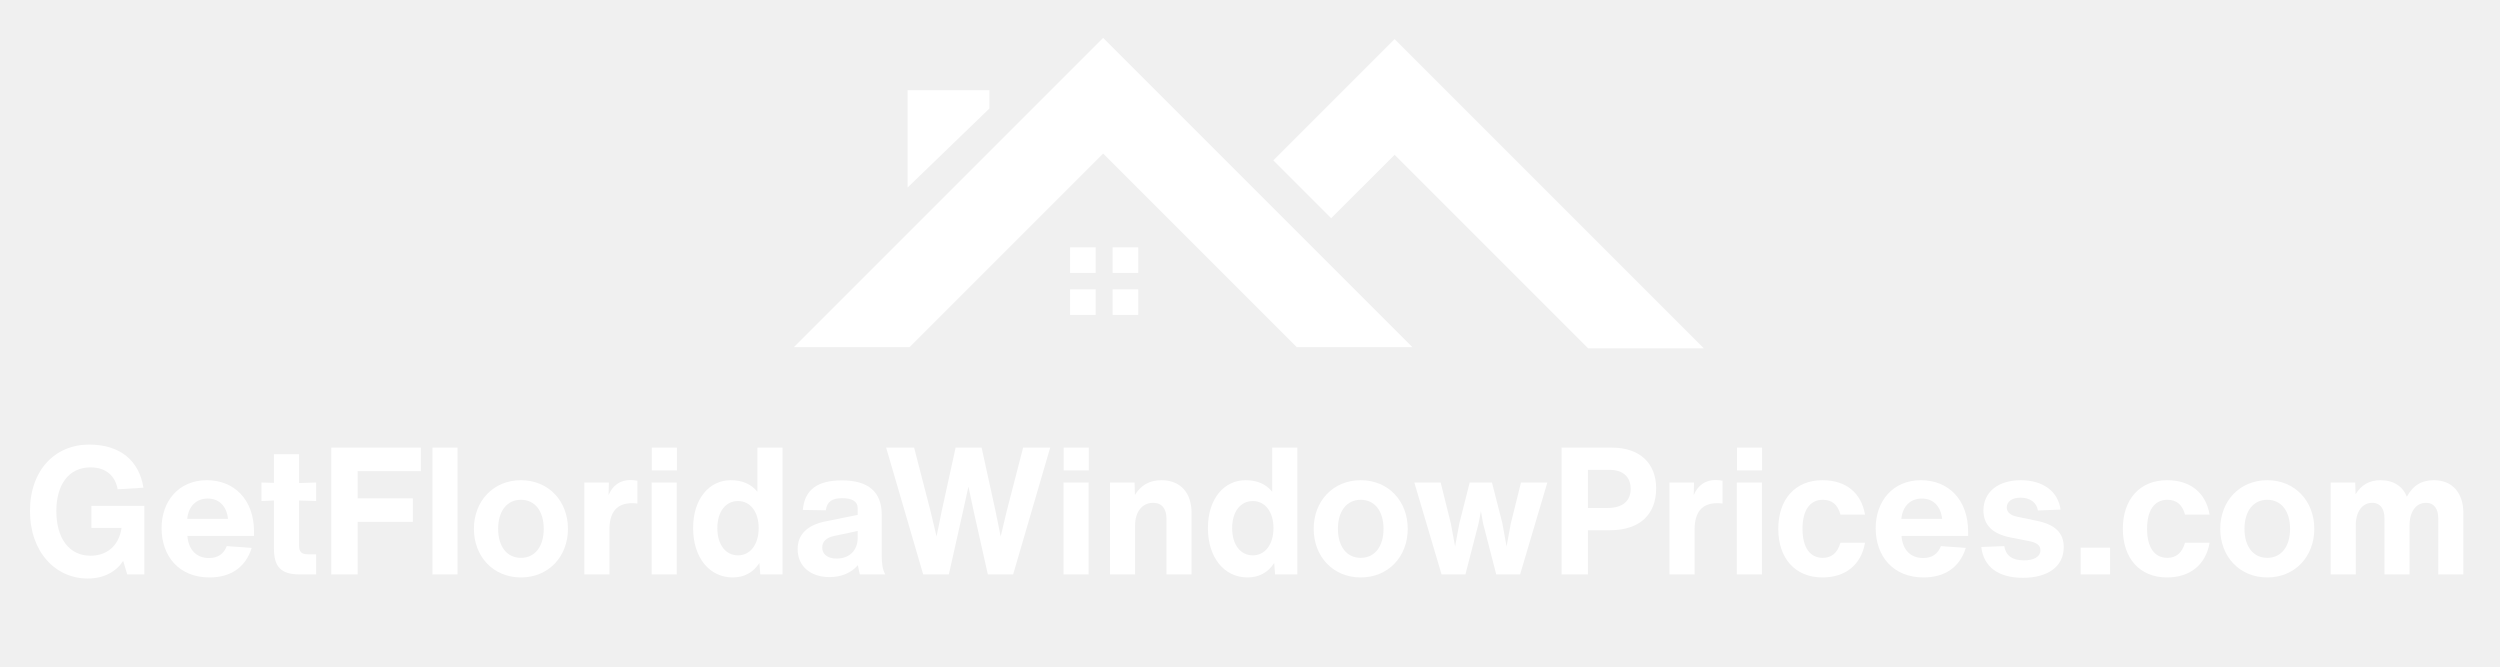
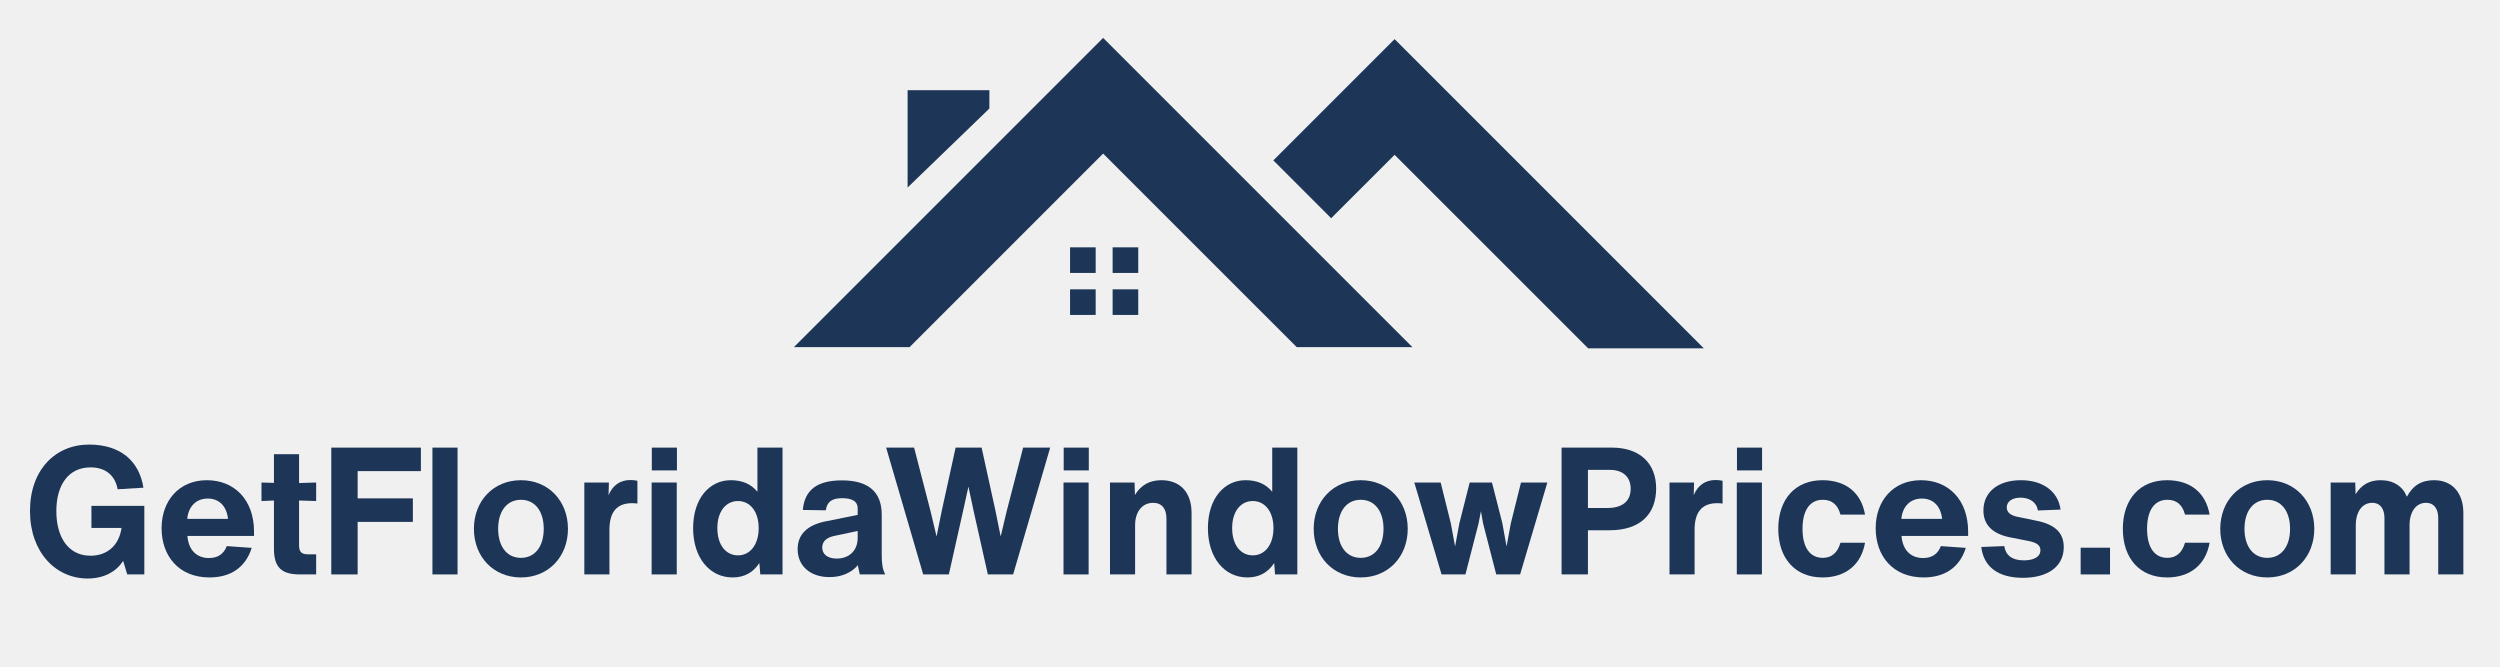
<svg xmlns="http://www.w3.org/2000/svg" width="750" zoomAndPan="magnify" viewBox="0 0 562.5 150" height="200" preserveAspectRatio="xMidYMid meet" version="1.0">
  <defs>
    <g />
-     <clipPath id="37d8734f20">
+     <clipPath id="613db98a1b">
      <path d="M 178.629 8.398 L 318 8.398 L 318 78.836 L 178.629 78.836 Z M 178.629 8.398 " clip-rule="nonzero" />
    </clipPath>
-     <clipPath id="00208ea52f">
+     <clipPath id="2b3c1b5787">
      <path d="M 240 8.398 L 383.199 8.398 L 383.199 78.836 L 240 78.836 Z M 240 8.398 " clip-rule="nonzero" />
    </clipPath>
  </defs>
-   <g clip-path="url(#37d8734f20)">
-     <path fill="#ffffff" d="M 204.656 78.105 L 178.629 78.105 L 248.207 8.531 L 317.785 78.105 L 291.766 78.105 L 248.207 34.555 Z M 222.609 20.289 L 204.211 20.289 L 204.211 42.188 L 222.609 24.418 Z M 222.609 20.289 " fill-opacity="1" fill-rule="nonzero" />
+   <g clip-path="url(#613db98a1b)">
+     <path fill="#1d3557" d="M 204.656 78.105 L 178.629 78.105 L 248.207 8.531 L 317.785 78.105 L 291.766 78.105 L 248.207 34.555 Z M 222.609 20.289 L 204.211 20.289 L 204.211 42.188 L 222.609 24.418 Z M 222.609 20.289 " fill-opacity="1" fill-rule="nonzero" />
  </g>
-   <g clip-path="url(#00208ea52f)">
-     <path fill="#ffffff" d="M 299.512 49.102 L 286.504 36.086 L 313.785 8.805 L 383.363 78.379 L 357.336 78.379 L 313.785 34.832 Z M 246.527 61.41 L 246.527 55.645 L 240.762 55.645 L 240.762 61.41 Z M 256.105 61.41 L 256.105 55.645 L 250.34 55.645 L 250.34 61.41 Z M 246.527 70.863 L 246.527 65.094 L 240.762 65.094 L 240.762 70.863 Z M 256.105 70.863 L 256.105 65.094 L 250.34 65.094 L 250.34 70.863 Z M 256.105 70.863 " fill-opacity="1" fill-rule="nonzero" />
+   <g clip-path="url(#2b3c1b5787)">
+     <path fill="#1d3557" d="M 299.512 49.102 L 286.504 36.086 L 313.785 8.805 L 383.363 78.379 L 357.336 78.379 L 313.785 34.832 Z M 246.527 61.41 L 246.527 55.645 L 240.762 55.645 L 240.762 61.41 Z M 256.105 61.41 L 256.105 55.645 L 250.34 55.645 L 250.34 61.41 Z M 246.527 70.863 L 246.527 65.094 L 240.762 65.094 L 240.762 70.863 Z M 256.105 70.863 L 256.105 65.094 L 250.34 65.094 L 250.34 70.863 Z M 256.105 70.863 " fill-opacity="1" fill-rule="nonzero" />
  </g>
-   <g fill="#ffffff" fill-opacity="1">
+   <g fill="#1d3557" fill-opacity="1">
    <g transform="translate(5.344858, 129.2447)">
      <g>
        <path d="M 27.129 -15.43 L 15.227 -15.43 L 15.227 -10.461 L 22 -10.461 C 21.398 -6.293 18.555 -4.207 15.027 -4.207 C 10.098 -4.207 7.332 -8.254 7.332 -14.266 C 7.332 -20.117 10.059 -24.086 15.027 -24.086 C 18.516 -24.086 20.598 -22.16 21.121 -19.156 L 26.93 -19.516 C 25.969 -25.527 21.762 -29.215 14.707 -29.215 C 7.094 -29.215 1.402 -23.523 1.402 -14.266 C 1.402 -5.008 7.172 0.922 14.387 0.922 C 18.195 0.922 20.918 -0.762 22.363 -3.047 L 23.285 0 L 27.129 0 Z M 27.129 -15.43 " />
      </g>
    </g>
  </g>
-   <g fill="#ffffff" fill-opacity="1">
+   <g fill="#1d3557" fill-opacity="1">
    <g transform="translate(35.07377, 129.2447)">
      <g>
        <path d="M 22.082 -9.617 C 22.082 -16.871 17.594 -21.199 11.461 -21.199 C 5.129 -21.199 1.281 -16.469 1.281 -10.418 C 1.281 -4.086 5.211 0.68 12.062 0.68 C 16.711 0.68 20.156 -1.484 21.559 -5.973 L 15.949 -6.371 C 15.27 -4.57 13.906 -3.688 11.941 -3.688 C 9.137 -3.688 7.332 -5.531 7.094 -8.656 L 22.082 -8.656 Z M 11.66 -17.07 C 14.227 -17.07 15.91 -15.387 16.23 -12.504 L 7.055 -12.504 C 7.332 -15.348 9.098 -17.07 11.66 -17.07 Z M 11.66 -17.07 " />
      </g>
    </g>
  </g>
-   <g fill="#ffffff" fill-opacity="1">
+   <g fill="#1d3557" fill-opacity="1">
    <g transform="translate(58.23183, 129.2447)">
      <g>
        <path d="M 12.902 -16.512 L 12.902 -20.68 L 9.059 -20.559 L 9.059 -27.051 L 3.406 -27.051 L 3.406 -20.598 L 0.602 -20.68 L 0.602 -16.512 L 3.406 -16.633 L 3.406 -5.812 C 3.406 -1.645 5.051 0 9.219 0 L 12.902 0 L 12.902 -4.527 L 11.02 -4.527 C 9.617 -4.527 9.059 -5.09 9.059 -6.492 L 9.059 -16.633 Z M 12.902 -16.512 " />
      </g>
    </g>
  </g>
-   <g fill="#ffffff" fill-opacity="1">
+   <g fill="#1d3557" fill-opacity="1">
    <g transform="translate(71.93437, 129.2447)">
      <g>
        <path d="M 22.762 -28.531 L 2.605 -28.531 L 2.605 0 L 8.535 0 L 8.535 -11.82 L 20.957 -11.82 L 20.957 -17.113 L 8.535 -17.113 L 8.535 -23.242 L 22.762 -23.242 Z M 22.762 -28.531 " />
      </g>
    </g>
  </g>
-   <g fill="#ffffff" fill-opacity="1">
+   <g fill="#1d3557" fill-opacity="1">
    <g transform="translate(94.89214, 129.2447)">
      <g>
        <path d="M 8.055 0 L 8.055 -28.531 L 2.406 -28.531 L 2.406 0 Z M 8.055 0 " />
      </g>
    </g>
  </g>
-   <g fill="#ffffff" fill-opacity="1">
+   <g fill="#1d3557" fill-opacity="1">
    <g transform="translate(105.3494, 129.2447)">
      <g>
        <path d="M 11.863 0.68 C 18.074 0.68 22.441 -4.008 22.441 -10.258 C 22.441 -16.512 18.074 -21.199 11.863 -21.199 C 5.652 -21.199 1.281 -16.512 1.281 -10.258 C 1.281 -4.008 5.652 0.68 11.863 0.68 Z M 11.863 -3.727 C 8.695 -3.727 6.734 -6.293 6.734 -10.258 C 6.734 -14.227 8.695 -16.793 11.863 -16.793 C 15.027 -16.793 16.992 -14.227 16.992 -10.258 C 16.992 -6.293 15.027 -3.727 11.863 -3.727 Z M 11.863 -3.727 " />
      </g>
    </g>
  </g>
-   <g fill="#ffffff" fill-opacity="1">
+   <g fill="#1d3557" fill-opacity="1">
    <g transform="translate(129.0684, 129.2447)">
      <g>
        <path d="M 12.742 -21.238 C 10.461 -21.238 8.777 -20.039 7.855 -17.832 L 7.934 -20.68 L 2.406 -20.68 L 2.406 0 L 8.055 0 L 8.055 -10.059 C 8.055 -14.066 9.738 -16.031 13.184 -16.031 C 13.586 -16.031 13.945 -15.988 14.348 -15.949 L 14.348 -21.078 C 13.785 -21.199 13.223 -21.238 12.742 -21.238 Z M 12.742 -21.238 " />
      </g>
    </g>
  </g>
-   <g fill="#ffffff" fill-opacity="1">
+   <g fill="#1d3557" fill-opacity="1">
    <g transform="translate(144.2133, 129.2447)">
      <g>
        <path d="M 8.094 -23.402 L 8.094 -28.531 L 2.445 -28.531 L 2.445 -23.402 Z M 8.055 0 L 8.055 -20.68 L 2.406 -20.68 L 2.406 0 Z M 8.055 0 " />
      </g>
    </g>
  </g>
-   <g fill="#ffffff" fill-opacity="1">
+   <g fill="#1d3557" fill-opacity="1">
    <g transform="translate(154.6705, 129.2447)">
      <g>
        <path d="M 15.75 -18.594 C 14.348 -20.316 12.383 -21.199 9.738 -21.199 C 5.051 -21.199 1.281 -17.191 1.281 -10.418 C 1.281 -3.766 4.969 0.68 10.18 0.68 C 12.742 0.68 14.789 -0.402 16.191 -2.566 L 16.391 0 L 21.398 0 L 21.398 -28.531 L 15.75 -28.531 Z M 11.383 -4.289 C 8.656 -4.289 6.734 -6.613 6.734 -10.418 C 6.734 -14.188 8.656 -16.512 11.383 -16.512 C 14.105 -16.512 16.031 -14.145 16.031 -10.418 C 16.031 -6.691 14.105 -4.289 11.383 -4.289 Z M 11.383 -4.289 " />
      </g>
    </g>
  </g>
-   <g fill="#ffffff" fill-opacity="1">
+   <g fill="#1d3557" fill-opacity="1">
    <g transform="translate(178.4696, 129.2447)">
      <g>
        <path d="M 20.719 0 C 20.117 -1.043 19.918 -2.406 19.918 -4.328 L 19.918 -13.465 C 19.918 -18.555 16.91 -21.16 10.98 -21.16 C 5.41 -21.16 2.566 -19.035 2.164 -14.508 L 7.332 -14.426 C 7.613 -16.352 8.695 -17.152 11.02 -17.152 C 13.266 -17.152 14.508 -16.43 14.508 -14.906 L 14.508 -13.387 L 7.293 -11.941 C 3.125 -11.102 1 -8.977 1 -5.691 C 1 -1.922 3.809 0.602 8.176 0.602 C 10.898 0.602 13.145 -0.402 14.547 -2.082 C 14.668 -1.363 14.828 -0.723 14.988 0 Z M 9.777 -3.566 C 7.695 -3.566 6.531 -4.57 6.531 -6.051 C 6.531 -7.414 7.492 -8.297 9.219 -8.656 L 14.508 -9.777 L 14.508 -8.254 C 14.508 -5.211 12.465 -3.566 9.777 -3.566 Z M 9.777 -3.566 " />
      </g>
    </g>
  </g>
-   <g fill="#ffffff" fill-opacity="1">
+   <g fill="#1d3557" fill-opacity="1">
    <g transform="translate(198.3819, 129.2447)">
      <g>
        <path d="M 28.133 -14.266 L 26.77 -8.535 L 25.609 -14.266 L 22.48 -28.531 L 16.633 -28.531 L 13.504 -14.266 L 12.344 -8.535 L 10.98 -14.266 L 7.293 -28.531 L 1 -28.531 L 9.336 0 L 15.109 0 L 18.273 -14.105 L 19.516 -19.758 L 20.719 -14.105 L 23.883 0 L 29.574 0 L 37.91 -28.531 L 31.82 -28.531 Z M 28.133 -14.266 " />
      </g>
    </g>
  </g>
-   <g fill="#ffffff" fill-opacity="1">
+   <g fill="#1d3557" fill-opacity="1">
    <g transform="translate(236.8851, 129.2447)">
      <g>
        <path d="M 8.094 -23.402 L 8.094 -28.531 L 2.445 -28.531 L 2.445 -23.402 Z M 8.055 0 L 8.055 -20.68 L 2.406 -20.68 L 2.406 0 Z M 8.055 0 " />
      </g>
    </g>
  </g>
-   <g fill="#ffffff" fill-opacity="1">
+   <g fill="#1d3557" fill-opacity="1">
    <g transform="translate(247.3423, 129.2447)">
      <g>
        <path d="M 13.984 -21.199 C 11.34 -21.199 9.379 -20.117 8.016 -17.875 L 7.934 -20.68 L 2.406 -20.68 L 2.406 0 L 8.055 0 L 8.055 -11.059 C 8.055 -14.145 9.699 -16.109 12.102 -16.109 C 14.105 -16.109 15.109 -14.746 15.109 -12.582 L 15.109 0 L 20.758 0 L 20.758 -13.867 C 20.758 -18.355 18.273 -21.199 13.984 -21.199 Z M 13.984 -21.199 " />
      </g>
    </g>
  </g>
-   <g fill="#ffffff" fill-opacity="1">
+   <g fill="#1d3557" fill-opacity="1">
    <g transform="translate(270.5004, 129.2447)">
      <g>
        <path d="M 15.75 -18.594 C 14.348 -20.316 12.383 -21.199 9.738 -21.199 C 5.051 -21.199 1.281 -17.191 1.281 -10.418 C 1.281 -3.766 4.969 0.68 10.18 0.68 C 12.742 0.68 14.789 -0.402 16.191 -2.566 L 16.391 0 L 21.398 0 L 21.398 -28.531 L 15.75 -28.531 Z M 11.383 -4.289 C 8.656 -4.289 6.734 -6.613 6.734 -10.418 C 6.734 -14.188 8.656 -16.512 11.383 -16.512 C 14.105 -16.512 16.031 -14.145 16.031 -10.418 C 16.031 -6.691 14.105 -4.289 11.383 -4.289 Z M 11.383 -4.289 " />
      </g>
    </g>
  </g>
-   <g fill="#ffffff" fill-opacity="1">
+   <g fill="#1d3557" fill-opacity="1">
    <g transform="translate(294.2996, 129.2447)">
      <g>
        <path d="M 11.863 0.68 C 18.074 0.68 22.441 -4.008 22.441 -10.258 C 22.441 -16.512 18.074 -21.199 11.863 -21.199 C 5.652 -21.199 1.281 -16.512 1.281 -10.258 C 1.281 -4.008 5.652 0.68 11.863 0.68 Z M 11.863 -3.727 C 8.695 -3.727 6.734 -6.293 6.734 -10.258 C 6.734 -14.227 8.695 -16.793 11.863 -16.793 C 15.027 -16.793 16.992 -14.227 16.992 -10.258 C 16.992 -6.293 15.027 -3.727 11.863 -3.727 Z M 11.863 -3.727 " />
      </g>
    </g>
  </g>
-   <g fill="#ffffff" fill-opacity="1">
+   <g fill="#1d3557" fill-opacity="1">
    <g transform="translate(317.6179, 129.2447)">
      <g>
        <path d="M 22.32 -11.5 L 21.359 -6.293 L 20.398 -11.582 L 18.074 -20.68 L 13.062 -20.68 L 10.738 -11.5 L 9.777 -6.293 L 8.816 -11.5 L 6.531 -20.68 L 0.602 -20.68 L 6.734 0 L 12.102 0 L 15.066 -11.5 L 15.59 -14.227 L 16.07 -11.5 L 19.035 0 L 24.406 0 L 30.535 -20.68 L 24.605 -20.68 Z M 22.32 -11.5 " />
      </g>
    </g>
  </g>
-   <g fill="#ffffff" fill-opacity="1">
+   <g fill="#1d3557" fill-opacity="1">
    <g transform="translate(348.7491, 129.2447)">
      <g>
        <path d="M 13.945 -28.531 L 2.605 -28.531 L 2.605 0 L 8.535 0 L 8.535 -9.938 L 13.426 -9.938 C 20.277 -9.938 23.883 -13.547 23.883 -19.355 C 23.883 -25.086 20.117 -28.531 13.945 -28.531 Z M 8.535 -14.949 L 8.535 -23.523 L 13.504 -23.523 C 16.23 -23.523 18.152 -22.082 18.152 -19.277 C 18.152 -16.551 16.391 -14.949 12.902 -14.949 Z M 8.535 -14.949 " />
      </g>
    </g>
  </g>
-   <g fill="#ffffff" fill-opacity="1">
+   <g fill="#1d3557" fill-opacity="1">
    <g transform="translate(373.2293, 129.2447)">
      <g>
        <path d="M 12.742 -21.238 C 10.461 -21.238 8.777 -20.039 7.855 -17.832 L 7.934 -20.68 L 2.406 -20.68 L 2.406 0 L 8.055 0 L 8.055 -10.059 C 8.055 -14.066 9.738 -16.031 13.184 -16.031 C 13.586 -16.031 13.945 -15.988 14.348 -15.949 L 14.348 -21.078 C 13.785 -21.199 13.223 -21.238 12.742 -21.238 Z M 12.742 -21.238 " />
      </g>
    </g>
  </g>
-   <g fill="#ffffff" fill-opacity="1">
+   <g fill="#1d3557" fill-opacity="1">
    <g transform="translate(388.3743, 129.2447)">
      <g>
        <path d="M 8.094 -23.402 L 8.094 -28.531 L 2.445 -28.531 L 2.445 -23.402 Z M 8.055 0 L 8.055 -20.68 L 2.406 -20.68 L 2.406 0 Z M 8.055 0 " />
      </g>
    </g>
  </g>
-   <g fill="#ffffff" fill-opacity="1">
+   <g fill="#1d3557" fill-opacity="1">
    <g transform="translate(398.8315, 129.2447)">
      <g>
        <path d="M 11.223 0.68 C 16.43 0.68 19.957 -2.203 20.797 -7.133 L 15.27 -7.133 C 14.629 -4.891 13.305 -3.727 11.301 -3.727 C 8.414 -3.727 6.734 -6.051 6.734 -10.258 C 6.734 -14.469 8.414 -16.793 11.301 -16.793 C 13.344 -16.793 14.668 -15.711 15.27 -13.465 L 20.797 -13.465 C 19.957 -18.355 16.512 -21.199 11.223 -21.199 C 5.09 -21.199 1.281 -16.91 1.281 -10.258 C 1.281 -3.605 5.09 0.68 11.223 0.68 Z M 11.223 0.68 " />
      </g>
    </g>
  </g>
-   <g fill="#ffffff" fill-opacity="1">
+   <g fill="#1d3557" fill-opacity="1">
    <g transform="translate(420.7475, 129.2447)">
      <g>
        <path d="M 22.082 -9.617 C 22.082 -16.871 17.594 -21.199 11.461 -21.199 C 5.129 -21.199 1.281 -16.469 1.281 -10.418 C 1.281 -4.086 5.211 0.68 12.062 0.68 C 16.711 0.68 20.156 -1.484 21.559 -5.973 L 15.949 -6.371 C 15.27 -4.57 13.906 -3.688 11.941 -3.688 C 9.137 -3.688 7.332 -5.531 7.094 -8.656 L 22.082 -8.656 Z M 11.66 -17.07 C 14.227 -17.07 15.91 -15.387 16.23 -12.504 L 7.055 -12.504 C 7.332 -15.348 9.098 -17.07 11.66 -17.07 Z M 11.66 -17.07 " />
      </g>
    </g>
  </g>
-   <g fill="#ffffff" fill-opacity="1">
+   <g fill="#1d3557" fill-opacity="1">
    <g transform="translate(444.1059, 129.2447)">
      <g>
        <path d="M 11.059 0.762 C 16.633 0.762 20.238 -1.762 20.238 -6.133 C 20.238 -9.336 18.312 -11.223 14.188 -12.062 L 9.738 -12.984 C 8.254 -13.305 7.414 -13.984 7.414 -15.066 C 7.414 -16.391 8.617 -17.273 10.5 -17.273 C 12.625 -17.273 14.145 -16.191 14.426 -14.387 L 19.516 -14.586 C 18.996 -18.633 15.59 -21.199 10.578 -21.199 C 5.488 -21.199 2.164 -18.555 2.164 -14.387 C 2.164 -11.223 4.129 -9.137 8.176 -8.336 L 12.262 -7.535 C 14.145 -7.172 14.988 -6.57 14.988 -5.449 C 14.988 -3.887 13.387 -3.164 11.262 -3.164 C 8.574 -3.164 7.172 -4.328 6.852 -6.371 L 1.684 -6.172 C 2.203 -1.762 5.41 0.762 11.059 0.762 Z M 11.059 0.762 " />
      </g>
    </g>
  </g>
-   <g fill="#ffffff" fill-opacity="1">
+   <g fill="#1d3557" fill-opacity="1">
    <g transform="translate(465.7416, 129.2447)">
      <g>
        <path d="M 9.016 0 L 9.016 -6.012 L 2.406 -6.012 L 2.406 0 Z M 9.016 0 " />
      </g>
    </g>
  </g>
-   <g fill="#ffffff" fill-opacity="1">
+   <g fill="#1d3557" fill-opacity="1">
    <g transform="translate(476.3588, 129.2447)">
      <g>
        <path d="M 11.223 0.68 C 16.43 0.68 19.957 -2.203 20.797 -7.133 L 15.27 -7.133 C 14.629 -4.891 13.305 -3.727 11.301 -3.727 C 8.414 -3.727 6.734 -6.051 6.734 -10.258 C 6.734 -14.469 8.414 -16.793 11.301 -16.793 C 13.344 -16.793 14.668 -15.711 15.27 -13.465 L 20.797 -13.465 C 19.957 -18.355 16.512 -21.199 11.223 -21.199 C 5.09 -21.199 1.281 -16.91 1.281 -10.258 C 1.281 -3.605 5.09 0.68 11.223 0.68 Z M 11.223 0.68 " />
      </g>
    </g>
  </g>
-   <g fill="#ffffff" fill-opacity="1">
+   <g fill="#1d3557" fill-opacity="1">
    <g transform="translate(498.2749, 129.2447)">
      <g>
        <path d="M 11.863 0.68 C 18.074 0.68 22.441 -4.008 22.441 -10.258 C 22.441 -16.512 18.074 -21.199 11.863 -21.199 C 5.652 -21.199 1.281 -16.512 1.281 -10.258 C 1.281 -4.008 5.652 0.68 11.863 0.68 Z M 11.863 -3.727 C 8.695 -3.727 6.734 -6.293 6.734 -10.258 C 6.734 -14.227 8.695 -16.793 11.863 -16.793 C 15.027 -16.793 16.992 -14.227 16.992 -10.258 C 16.992 -6.293 15.027 -3.727 11.863 -3.727 Z M 11.863 -3.727 " />
      </g>
    </g>
  </g>
-   <g fill="#ffffff" fill-opacity="1">
+   <g fill="#1d3557" fill-opacity="1">
    <g transform="translate(521.9939, 129.2447)">
      <g>
        <path d="M 25.648 -21.199 C 22.844 -21.199 20.879 -19.996 19.555 -17.473 C 18.633 -19.797 16.59 -21.199 13.625 -21.199 C 11.141 -21.199 9.297 -20.156 8.016 -18.035 L 7.934 -20.68 L 2.406 -20.68 L 2.406 0 L 8.055 0 L 8.055 -11.059 C 8.055 -14.145 9.539 -16.109 11.742 -16.109 C 13.707 -16.109 14.508 -14.547 14.508 -12.703 L 14.508 0 L 20.156 0 L 20.156 -11.059 C 20.156 -14.145 21.641 -16.109 23.844 -16.109 C 25.809 -16.109 26.609 -14.547 26.609 -12.703 L 26.609 0 L 32.262 0 L 32.262 -13.824 C 32.262 -18.152 29.938 -21.199 25.648 -21.199 Z M 25.648 -21.199 " />
      </g>
    </g>
  </g>
</svg>
